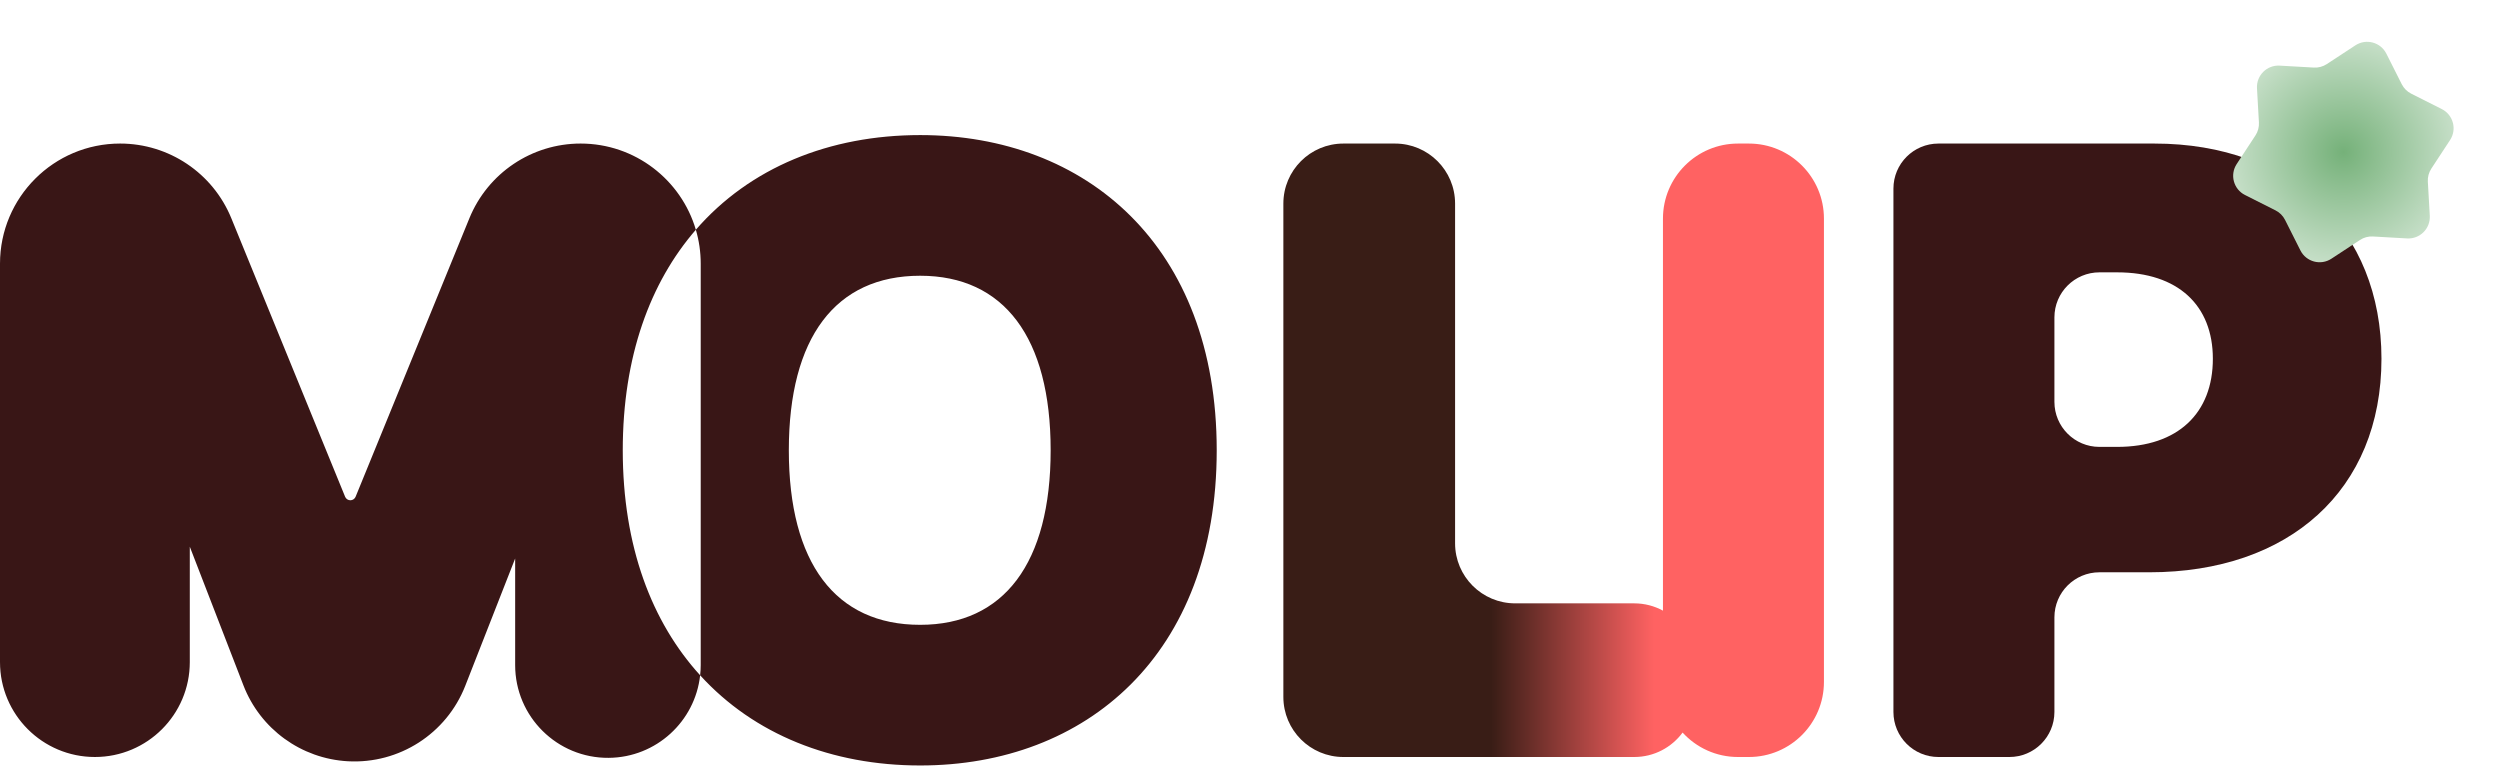
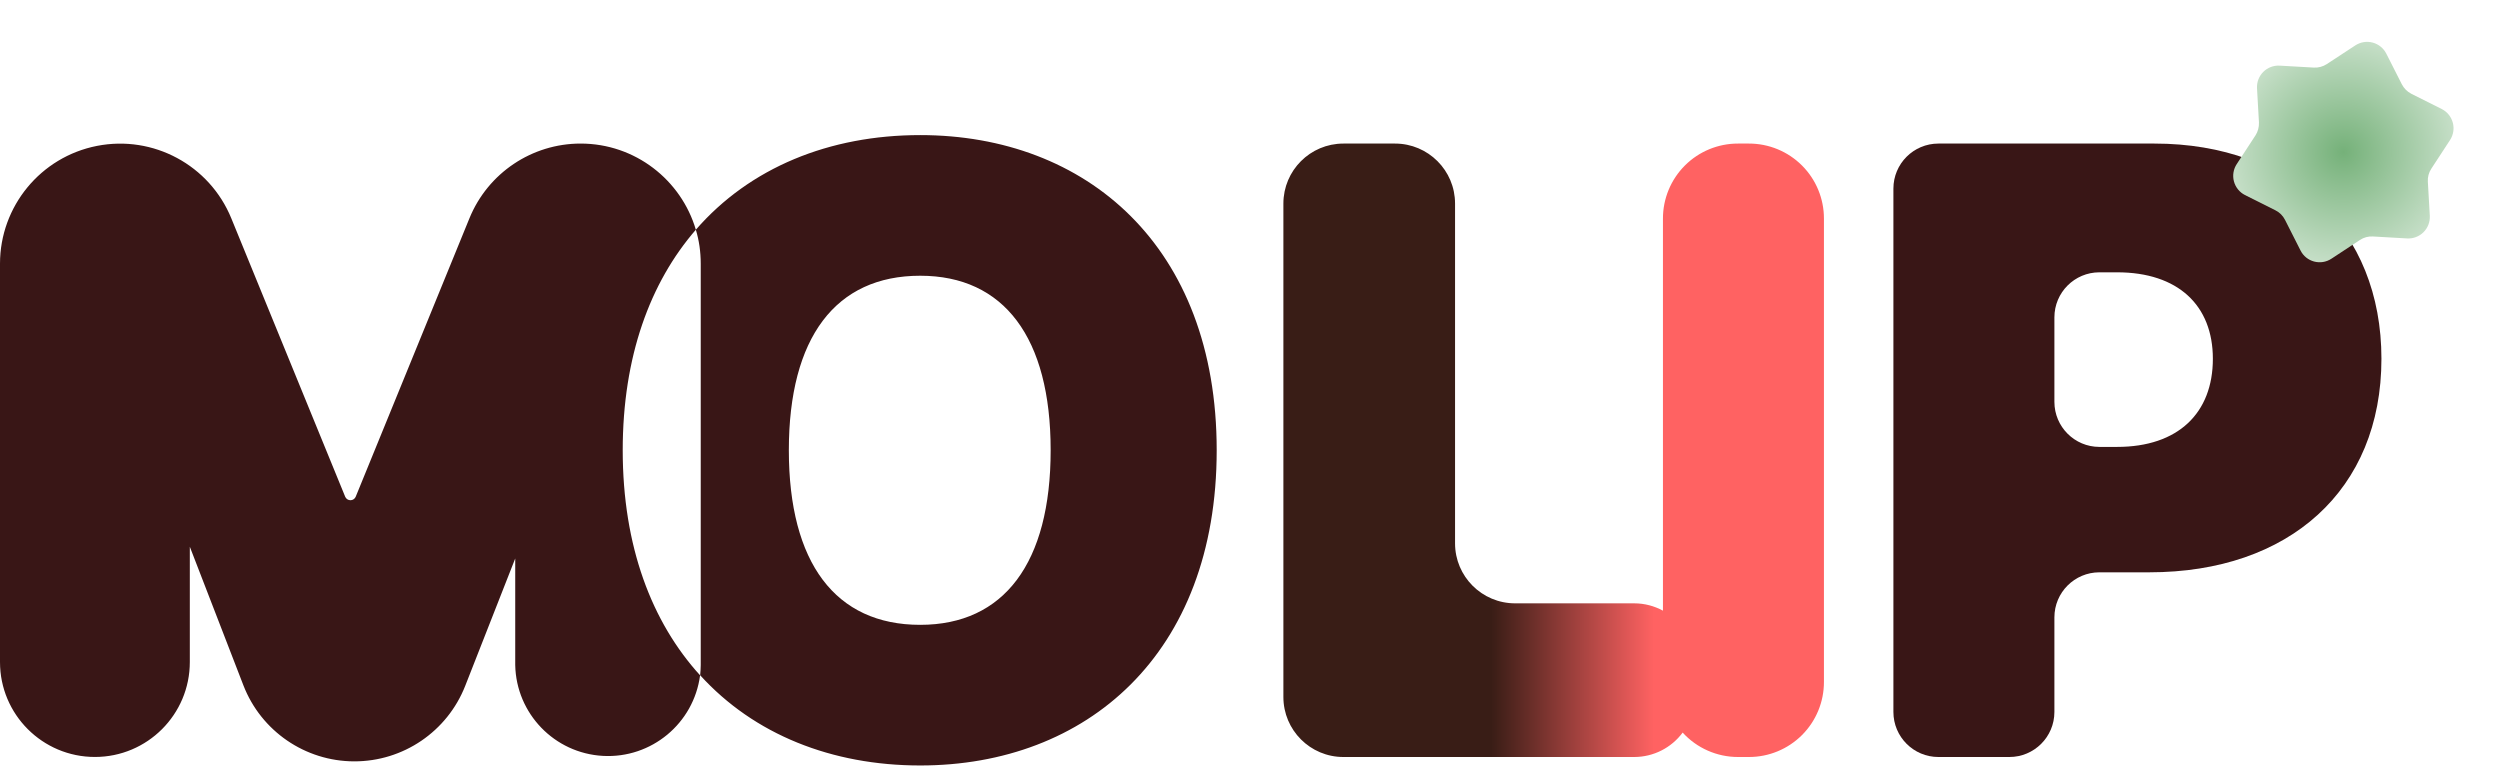
- <svg xmlns="http://www.w3.org/2000/svg" viewBox="0 0 307 94" fill="none" preserveAspectRatio="xMidYMid meet">
-   <path d="M238.042 92.96C234.988 92.96 232.513 90.484 232.513 87.43V23.158C232.513 20.104 234.988 17.629 238.042 17.629H264.559C281.415 17.629 292.444 28.242 292.444 44.057C292.444 60.184 281.103 70.277 263.935 70.277H257.811C254.757 70.277 252.282 72.753 252.282 75.806V87.43C252.282 90.484 249.806 92.96 246.752 92.96H238.042ZM252.282 49.349C252.282 52.402 254.757 54.878 257.811 54.878H259.981C267.473 54.878 271.739 50.716 271.739 44.057C271.739 37.502 267.473 33.444 259.981 33.444H257.811C254.757 33.444 252.282 35.92 252.282 38.973V49.349Z" fill="#391616" />
-   <path d="M171.312 17.629C175.384 17.629 178.684 20.929 178.684 25.001V66.719C178.684 70.791 181.987 74.091 186.059 74.092H200.686C201.963 74.092 203.164 74.417 204.211 74.988V26.845C204.211 21.755 208.338 17.629 213.427 17.629H214.764C219.854 17.629 223.98 21.755 223.98 26.845V83.744C223.98 88.834 219.854 92.96 214.764 92.96H213.427C210.732 92.96 208.308 91.803 206.623 89.959C205.28 91.778 203.123 92.96 200.688 92.96H164.97C160.898 92.96 157.597 89.658 157.597 85.587V25.001C157.597 20.929 160.899 17.629 164.97 17.629H171.312Z" fill="url(#paint0_linear_13194_14291)" />
-   <path d="M112.996 16.588C133.389 16.588 149.413 30.219 149.413 55.294C149.413 80.37 133.389 94 112.996 94C102.141 94 92.588 90.186 85.977 82.925C86.022 82.513 86.048 82.094 86.048 81.67V32.38C86.048 30.933 85.839 29.535 85.45 28.213C92.076 20.579 101.85 16.588 112.996 16.588ZM71.297 17.628C77.996 17.628 83.652 22.095 85.45 28.213C79.83 34.689 76.475 43.785 76.475 55.294C76.475 67.108 80.04 76.406 85.977 82.925C85.356 88.588 80.586 93.009 74.759 93.063C68.426 93.121 63.261 88.003 63.261 81.67V68.584L57.132 84.223C54.829 90.099 49.014 93.833 42.713 93.483C36.98 93.164 31.964 89.518 29.893 84.162L23.307 67.135V81.306C23.307 87.742 18.089 92.959 11.653 92.959C5.217 92.959 0 87.742 0 81.306V32.38C0 24.233 6.604 17.628 14.751 17.628C20.743 17.628 26.14 21.254 28.406 26.801L42.379 60.999C42.486 61.261 42.74 61.433 43.023 61.433C43.307 61.433 43.562 61.261 43.669 60.999L57.641 26.801C59.907 21.254 65.305 17.628 71.297 17.628ZM112.996 33.861C102.591 33.861 96.868 41.456 96.868 55.294C96.868 69.132 102.591 76.728 112.996 76.728C123.297 76.728 129.02 69.132 129.02 55.294C129.02 41.456 123.297 33.861 112.996 33.861Z" fill="#391616" />
-   <path d="M289.24 5.568C290.558 4.703 292.335 5.179 293.044 6.587L294.932 10.336C295.187 10.841 295.596 11.251 296.102 11.505L299.851 13.394C301.258 14.103 301.734 15.88 300.87 17.197L298.567 20.707C298.257 21.18 298.107 21.74 298.139 22.305L298.378 26.496C298.468 28.069 297.167 29.37 295.594 29.28L291.403 29.041C290.838 29.009 290.278 29.159 289.805 29.469L286.295 31.772C284.978 32.636 283.201 32.16 282.492 30.753L280.603 27.003C280.349 26.498 279.939 26.088 279.434 25.834L275.685 23.946C274.277 23.237 273.801 21.46 274.666 20.142L276.968 16.632C277.279 16.159 277.429 15.599 277.396 15.035L277.157 10.844C277.067 9.27 278.368 7.969 279.942 8.059L284.133 8.298C284.697 8.331 285.257 8.181 285.73 7.87L289.24 5.568Z" fill="url(#paint1_radial_13194_14291)" />
+ <svg xmlns="http://www.w3.org/2000/svg" fill="none" viewBox="0 0 307 94">
+   <path fill="#391616" d="M238.04 92.96a5.53 5.53 0 0 1-5.53-5.53V23.16a5.53 5.53 0 0 1 5.53-5.53h26.52c16.86 0 27.88 10.61 27.88 26.43 0 16.12-11.34 26.22-28.5 26.22h-6.13a5.53 5.53 0 0 0-5.53 5.53v11.62a5.53 5.53 0 0 1-5.53 5.53zm14.24-43.61a5.53 5.53 0 0 0 5.53 5.53h2.17c7.5 0 11.76-4.16 11.76-10.82 0-6.56-4.27-10.62-11.76-10.62h-2.17a5.53 5.53 0 0 0-5.53 5.53z" />
+   <path fill="url(#a)" d="M171.31 17.63c4.07 0 7.37 3.3 7.37 7.37v41.72c0 4.07 3.3 7.37 7.38 7.37h14.63c1.27 0 2.47.33 3.52.9V26.84a9.2 9.2 0 0 1 9.22-9.21h1.33a9.2 9.2 0 0 1 9.22 9.21v56.9a9.2 9.2 0 0 1-9.22 9.22h-1.33a9.2 9.2 0 0 1-6.8-3 7.4 7.4 0 0 1-5.94 3h-35.72a7.37 7.37 0 0 1-7.37-7.37V25c0-4.07 3.3-7.37 7.37-7.37z" />
+   <path fill="#391616" d="M113 16.59c20.39 0 36.41 13.63 36.41 38.7S133.4 94 113 94c-10.86 0-20.41-3.81-27.02-11.08q.06-.61.07-1.25V32.38q0-2.18-.6-4.17c6.63-7.63 16.4-11.62 27.55-11.62m-41.7 1.04c6.7 0 12.35 4.47 14.15 10.58-5.62 6.48-8.98 15.58-8.98 27.08 0 11.82 3.57 21.12 9.5 27.64a11.4 11.4 0 0 1-22.7-1.26V68.58l-6.14 15.64a14.62 14.62 0 0 1-27.24-.06l-6.58-17.02V81.3A11.65 11.65 0 1 1 0 81.3V32.38a14.75 14.75 0 0 1 28.4-5.58L42.39 61a.7.7 0 0 0 1.29 0l13.97-34.2a14.75 14.75 0 0 1 13.66-9.17M113 33.86c-10.4 0-16.13 7.6-16.13 21.43s5.72 21.44 16.13 21.44c10.3 0 16.02-7.6 16.02-21.44 0-13.83-5.72-21.43-16.02-21.43" />
+   <path fill="url(#b)" d="M289.24 5.57a2.64 2.64 0 0 1 3.8 1.02l1.9 3.75q.4.77 1.16 1.17l3.75 1.88a2.65 2.65 0 0 1 1.02 3.8l-2.3 3.52a2.6 2.6 0 0 0-.43 1.6l.24 4.19a2.64 2.64 0 0 1-2.79 2.78l-4.19-.24a2.6 2.6 0 0 0-1.6.43l-3.5 2.3c-1.32.87-3.1.39-3.8-1.02L280.6 27q-.39-.77-1.17-1.17l-3.75-1.88a2.64 2.64 0 0 1-1.01-3.8l2.3-3.52q.46-.72.43-1.6l-.24-4.19a2.64 2.64 0 0 1 2.78-2.78l4.2.24c.56.03 1.12-.12 1.59-.43z" />
  <defs>
-     <linearGradient id="paint0_linear_13194_14291" x1="183.124" y1="92.96" x2="205.321" y2="92.96" gradientUnits="userSpaceOnUse">
-       <stop stop-color="#391D16" />
-       <stop offset="0.9" stop-color="#FF6262" />
+     <radialGradient id="b" cx="0" cy="0" r="1" gradientTransform="rotate(105 136.72 119.74)scale(23.7451)" gradientUnits="userSpaceOnUse">
+       <stop stop-color="#75b179" />
+       <stop offset="1" stop-color="#fff" />
+     </radialGradient>
+     <linearGradient id="a" x1="183.12" x2="205.32" y1="92.96" y2="92.96" gradientUnits="userSpaceOnUse">
+       <stop stop-color="#391d16" />
+       <stop offset=".9" stop-color="#ff6262" />
    </linearGradient>
-     <radialGradient id="paint1_radial_13194_14291" cx="0" cy="0" r="1" gradientUnits="userSpaceOnUse" gradientTransform="translate(287.768 18.6698) rotate(105) scale(23.7451)">
-       <stop stop-color="#75B179" />
-       <stop offset="1" stop-color="white" />
-     </radialGradient>
  </defs>
</svg>
